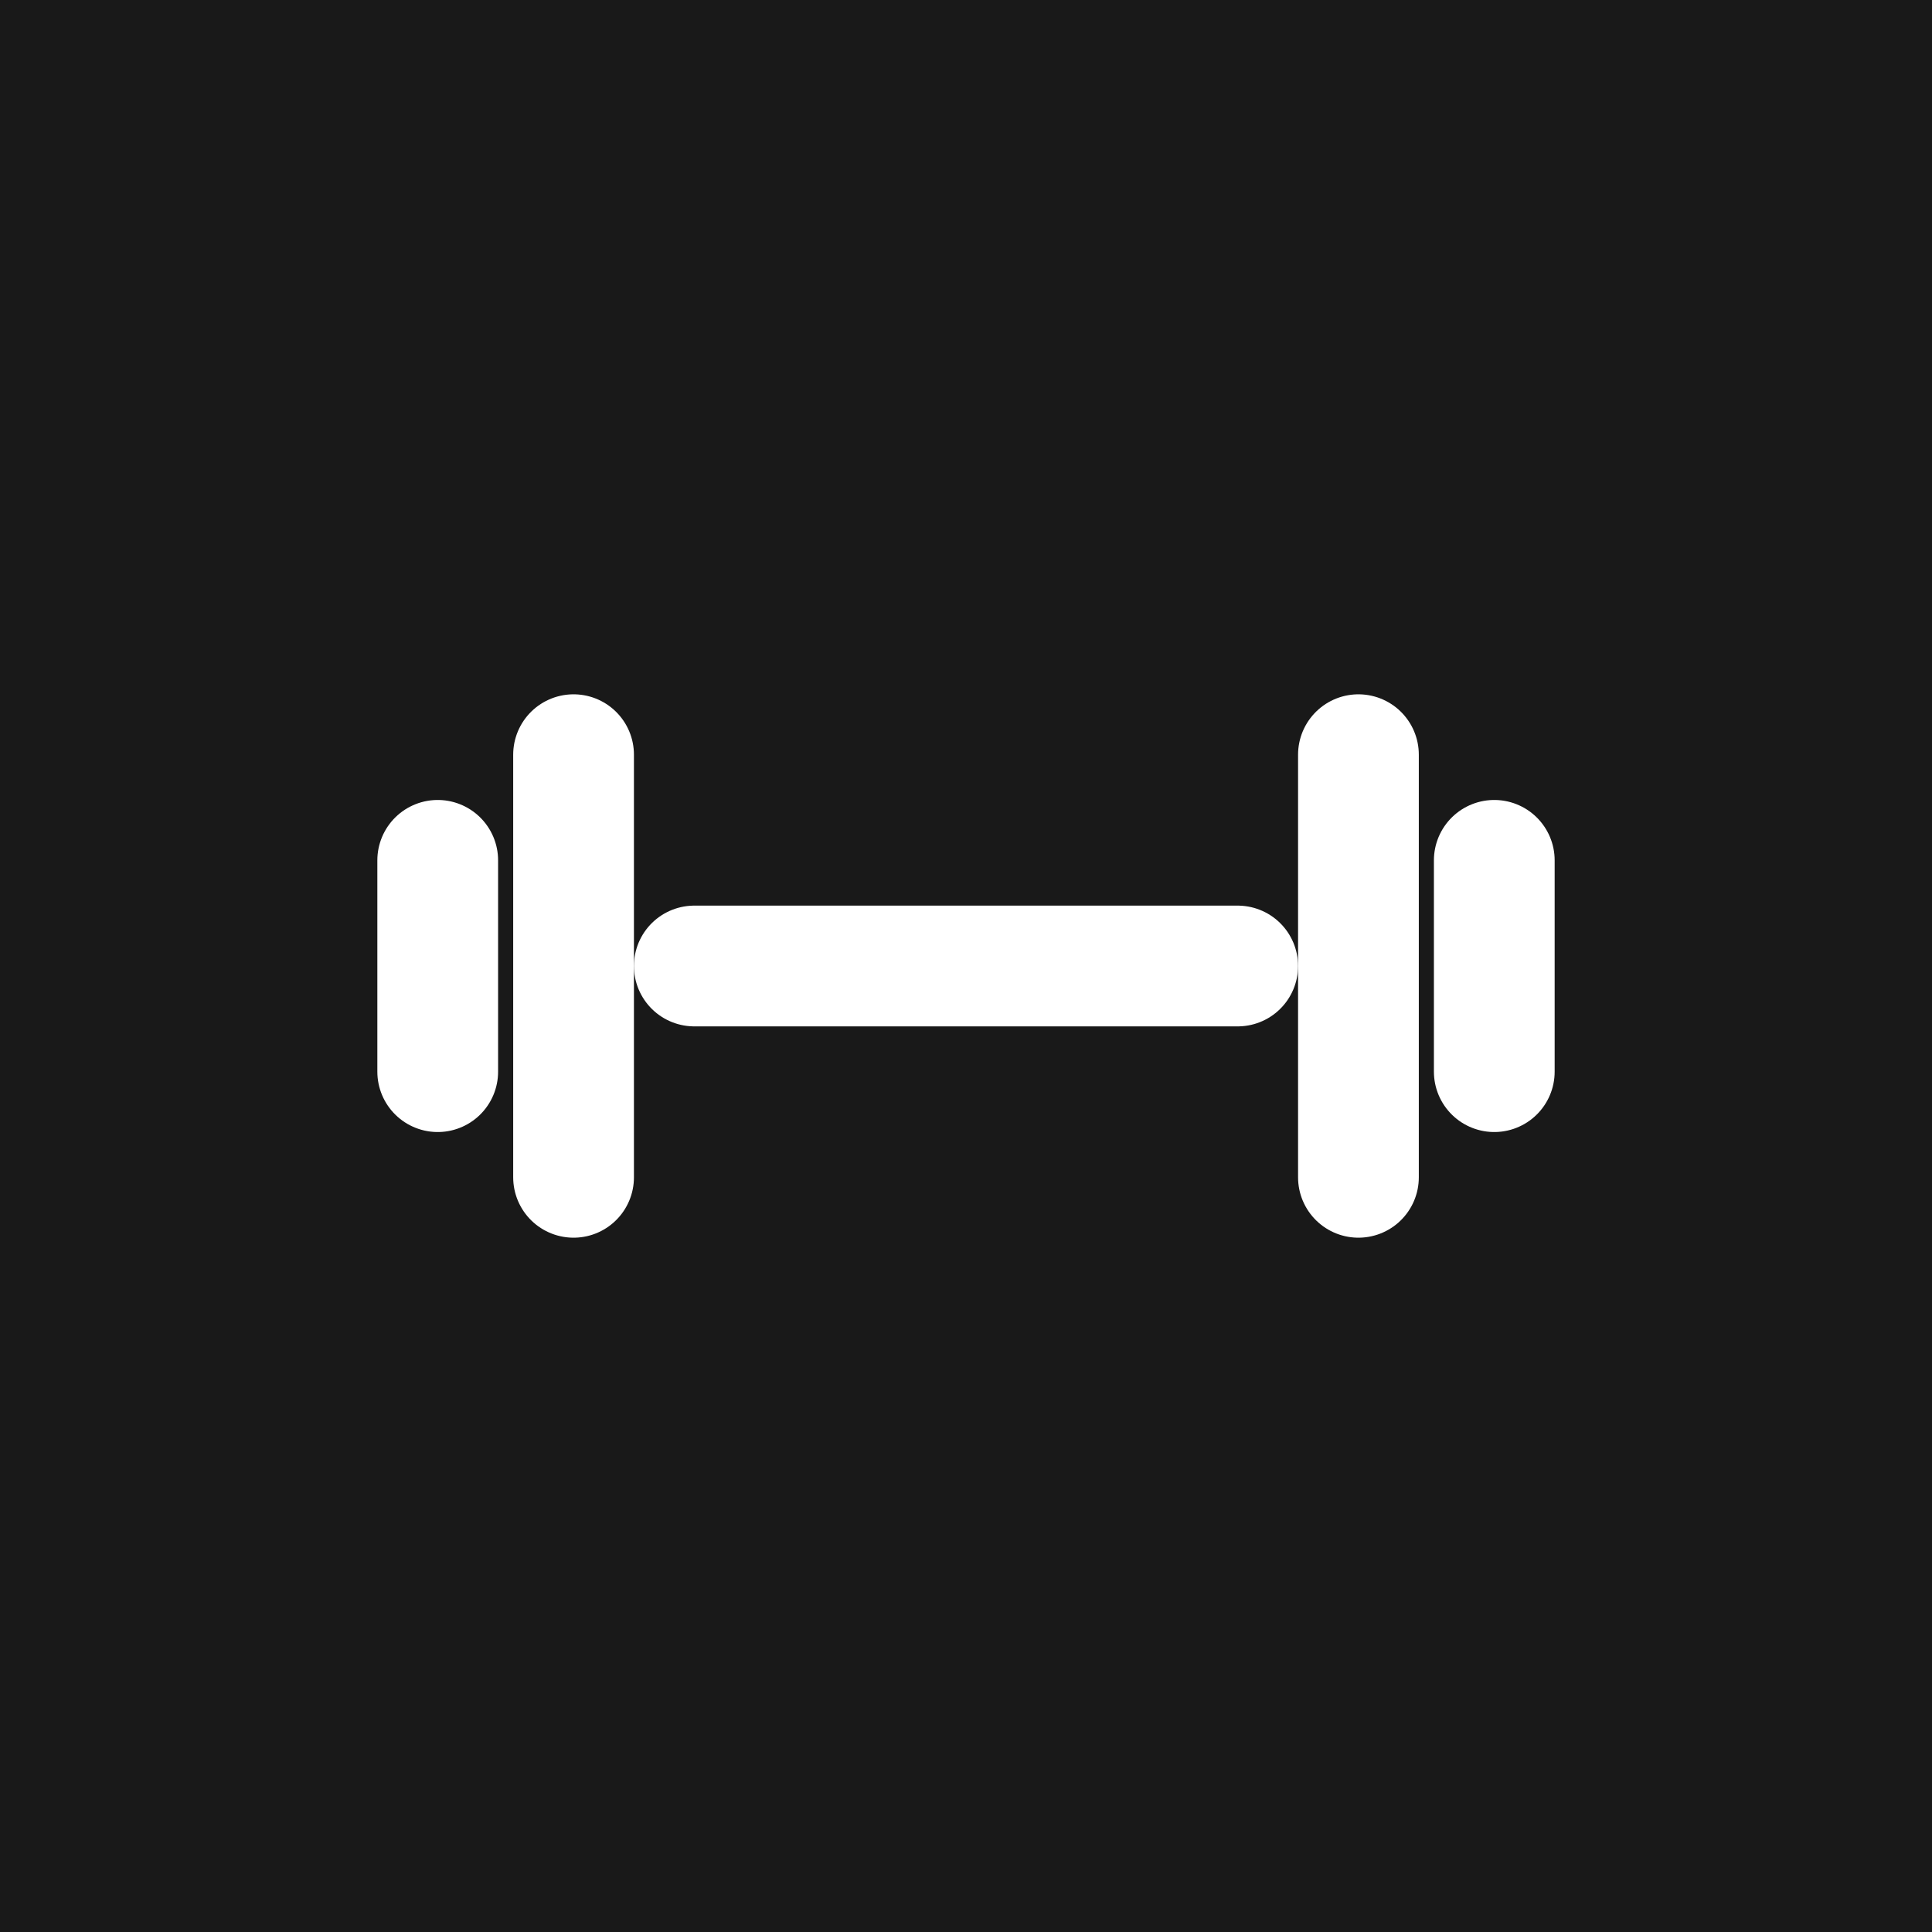
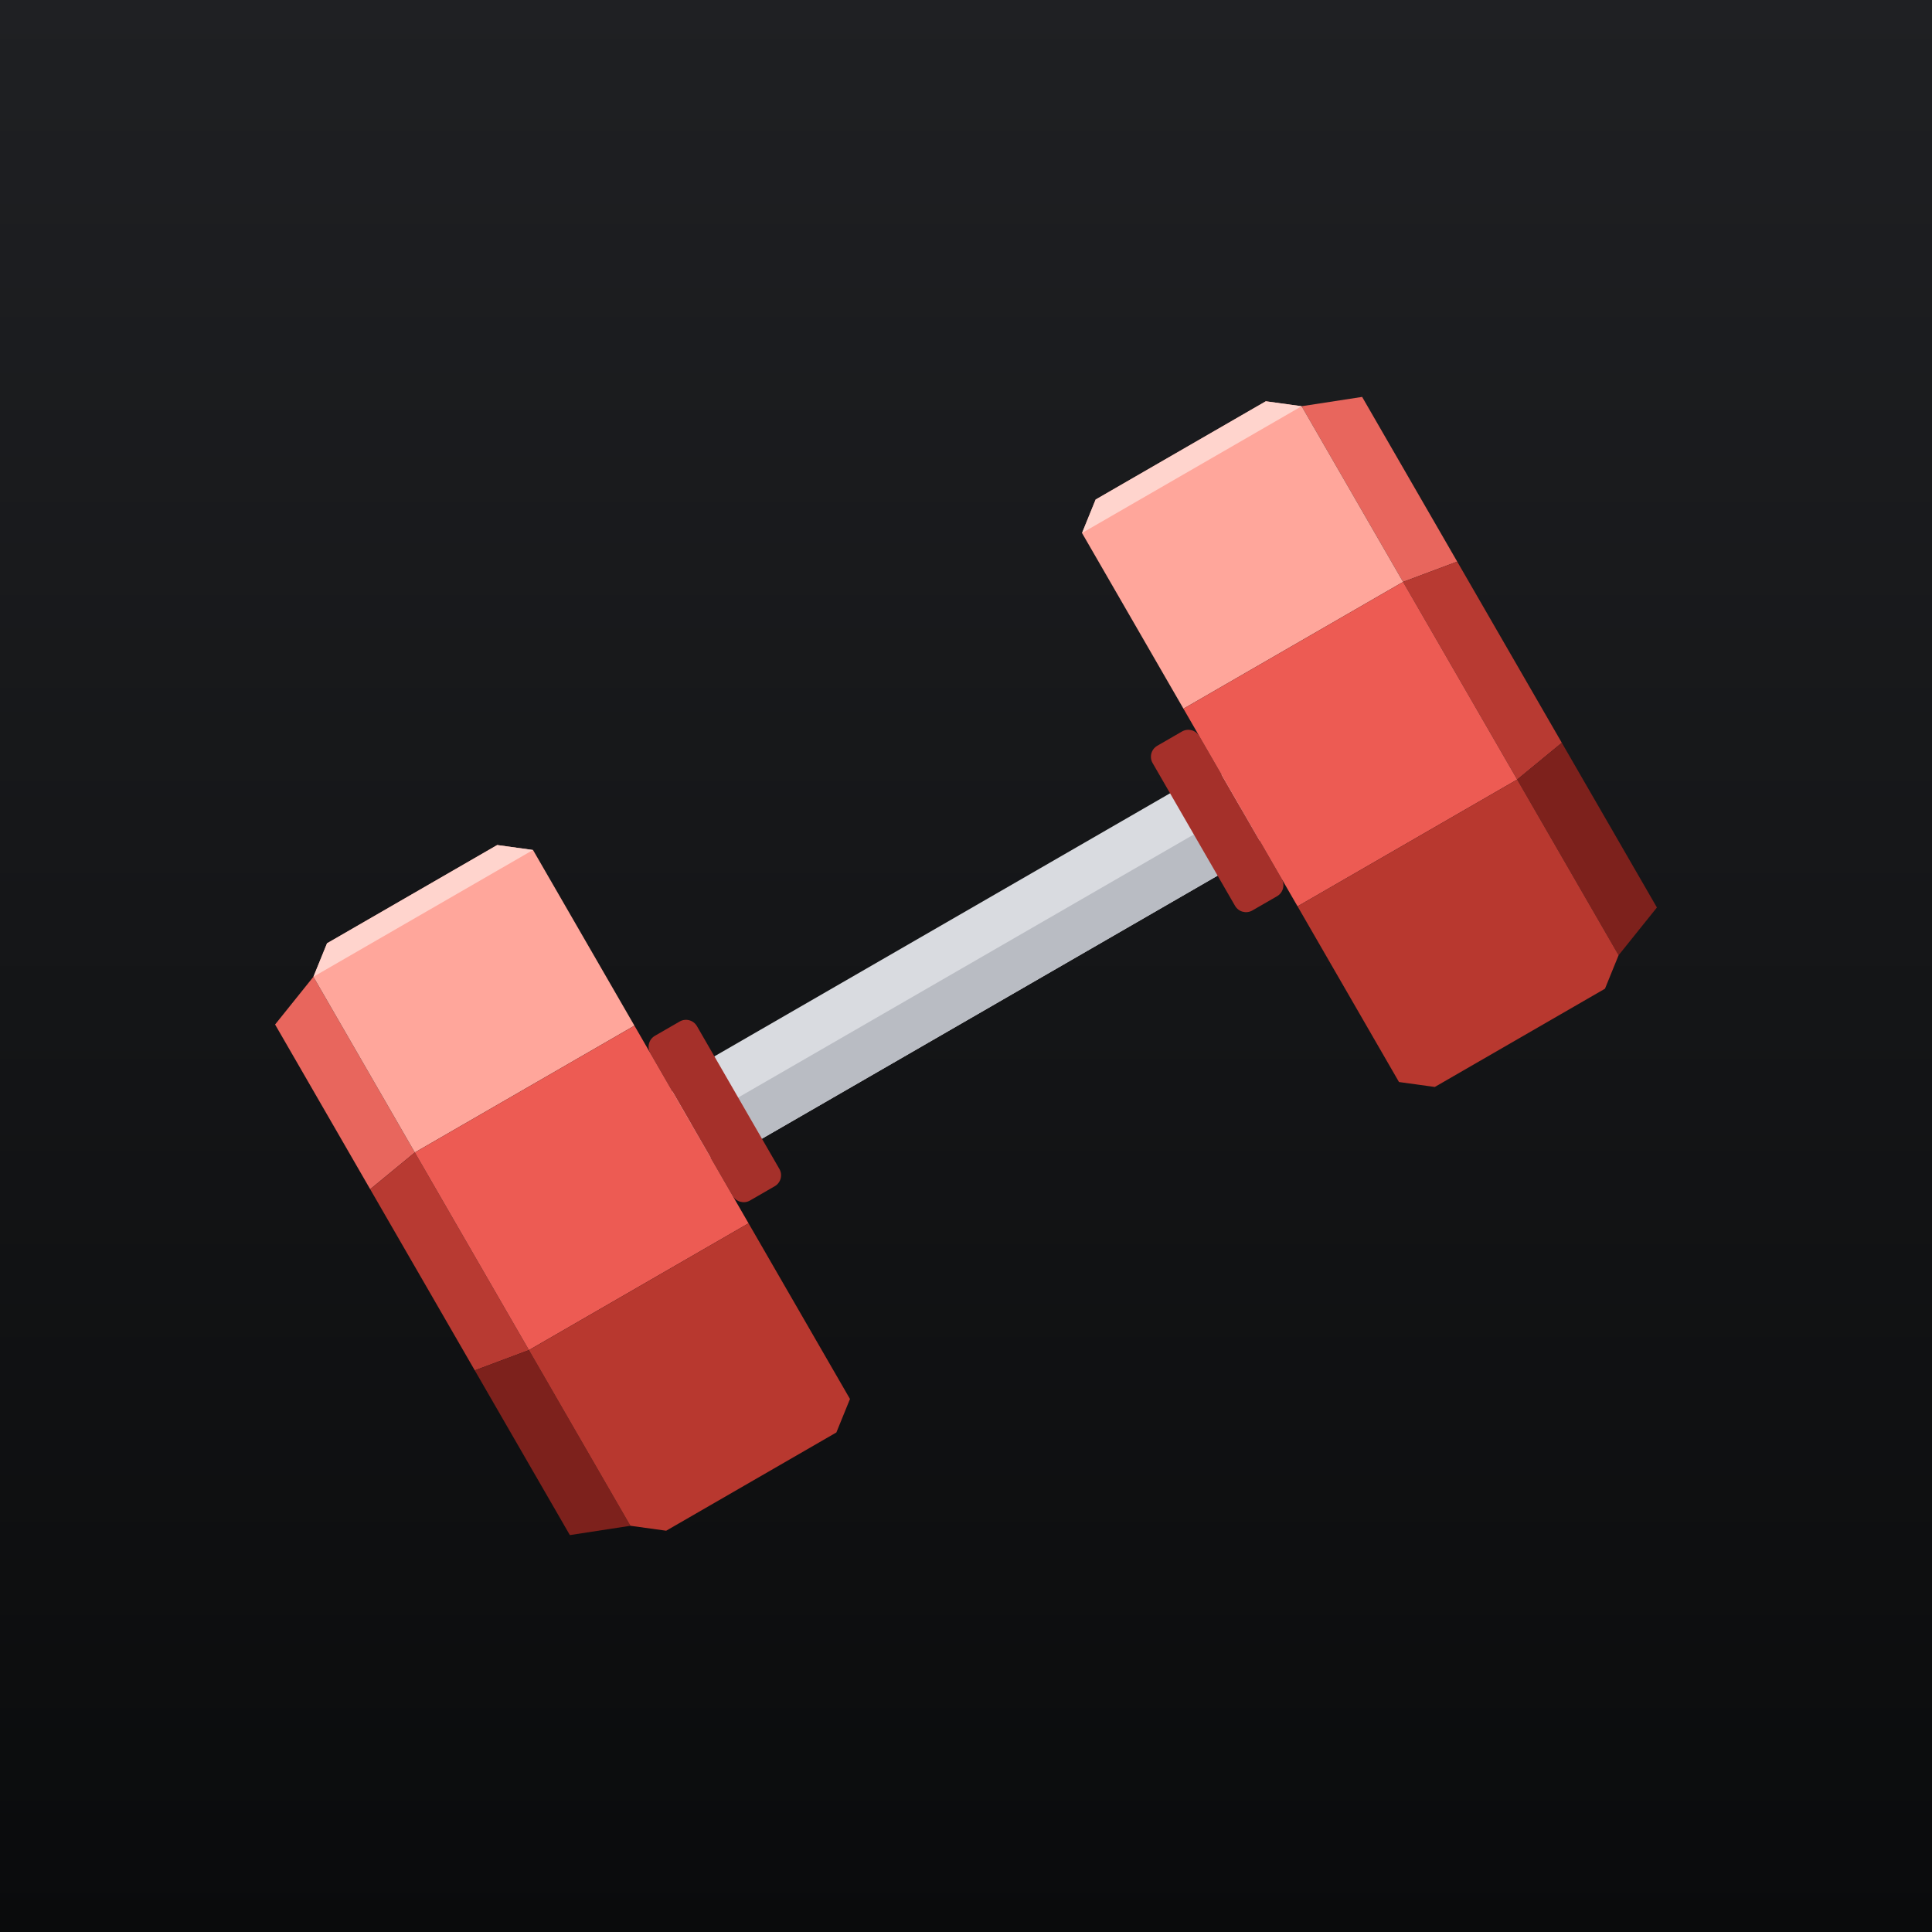
- <svg xmlns="http://www.w3.org/2000/svg" viewBox="0 0 64 64">
-   <rect width="64" height="64" fill="#191919" />
-   <g fill="none" stroke="#fff" stroke-width="4" stroke-linecap="round">
-     <path d="M23 32h18" />
-     <path d="M19 25v14M45 25v14" />
-     <path d="M14.5 28.5v7M49.5 28.5v7" />
+ <svg xmlns="http://www.w3.org/2000/svg" viewBox="0 0 1024 1024">
+   <defs>
+     <linearGradient id="bg" x1="0" y1="0" x2="0" y2="1">
+       <stop offset="0" stop-color="#1f2023" />
+       <stop offset="1" stop-color="#0a0b0c" />
+     </linearGradient>
+     <g id="head">
+       <path d="M-80 -200 L-62 -214 H62 L80 -200 V-72 H-80 Z" fill="#ffa69b" />
+       <rect x="-80" y="-72" width="160" height="144" fill="#ed5b53" />
+       <path d="M-80 72 H80 V200 L62 214 H-62 L-80 200 Z" fill="#b8382f" />
+       <path d="M-62 -214 H62 L80 -200 H-80 Z" fill="#ffd9d3" opacity="0.9" />
+     </g>
+     <g id="end">
+       <path d="M0 -200 L-36 -186 V-66 L0 -72 Z" fill="#e8665d" />
+       <path d="M0 -72 L-36 -66 V66 L0 72 Z" fill="#b83a32" />
+       <path d="M0 72 L-36 66 V186 L0 200 Z" fill="#7d211c" />
+     </g>
+   </defs>
+   <rect width="1024" height="1024" fill="url(#bg)" />
+   <g transform="translate(512 512) scale(0.84) rotate(-30) translate(-512 -512)">
+     <rect x="300" y="482" width="424" height="60" rx="30" fill="#d9dbe0" />
+     <path d="M300 512 H724 V512 A30 30 0 0 1 694 542 H330 A30 30 0 0 1 300 512 Z" fill="#b9bcc3" />
+     <rect x="312" y="452" width="34" height="120" rx="8" fill="#a5302a" />
+     <rect x="678" y="452" width="34" height="120" rx="8" fill="#a5302a" />
+     <use href="#end" transform="translate(152 512)" />
+     <use href="#head" transform="translate(232 512)" />
+     <use href="#end" transform="translate(872 512) scale(-1 1)" />
+     <use href="#head" transform="translate(792 512)" />
  </g>
</svg>
